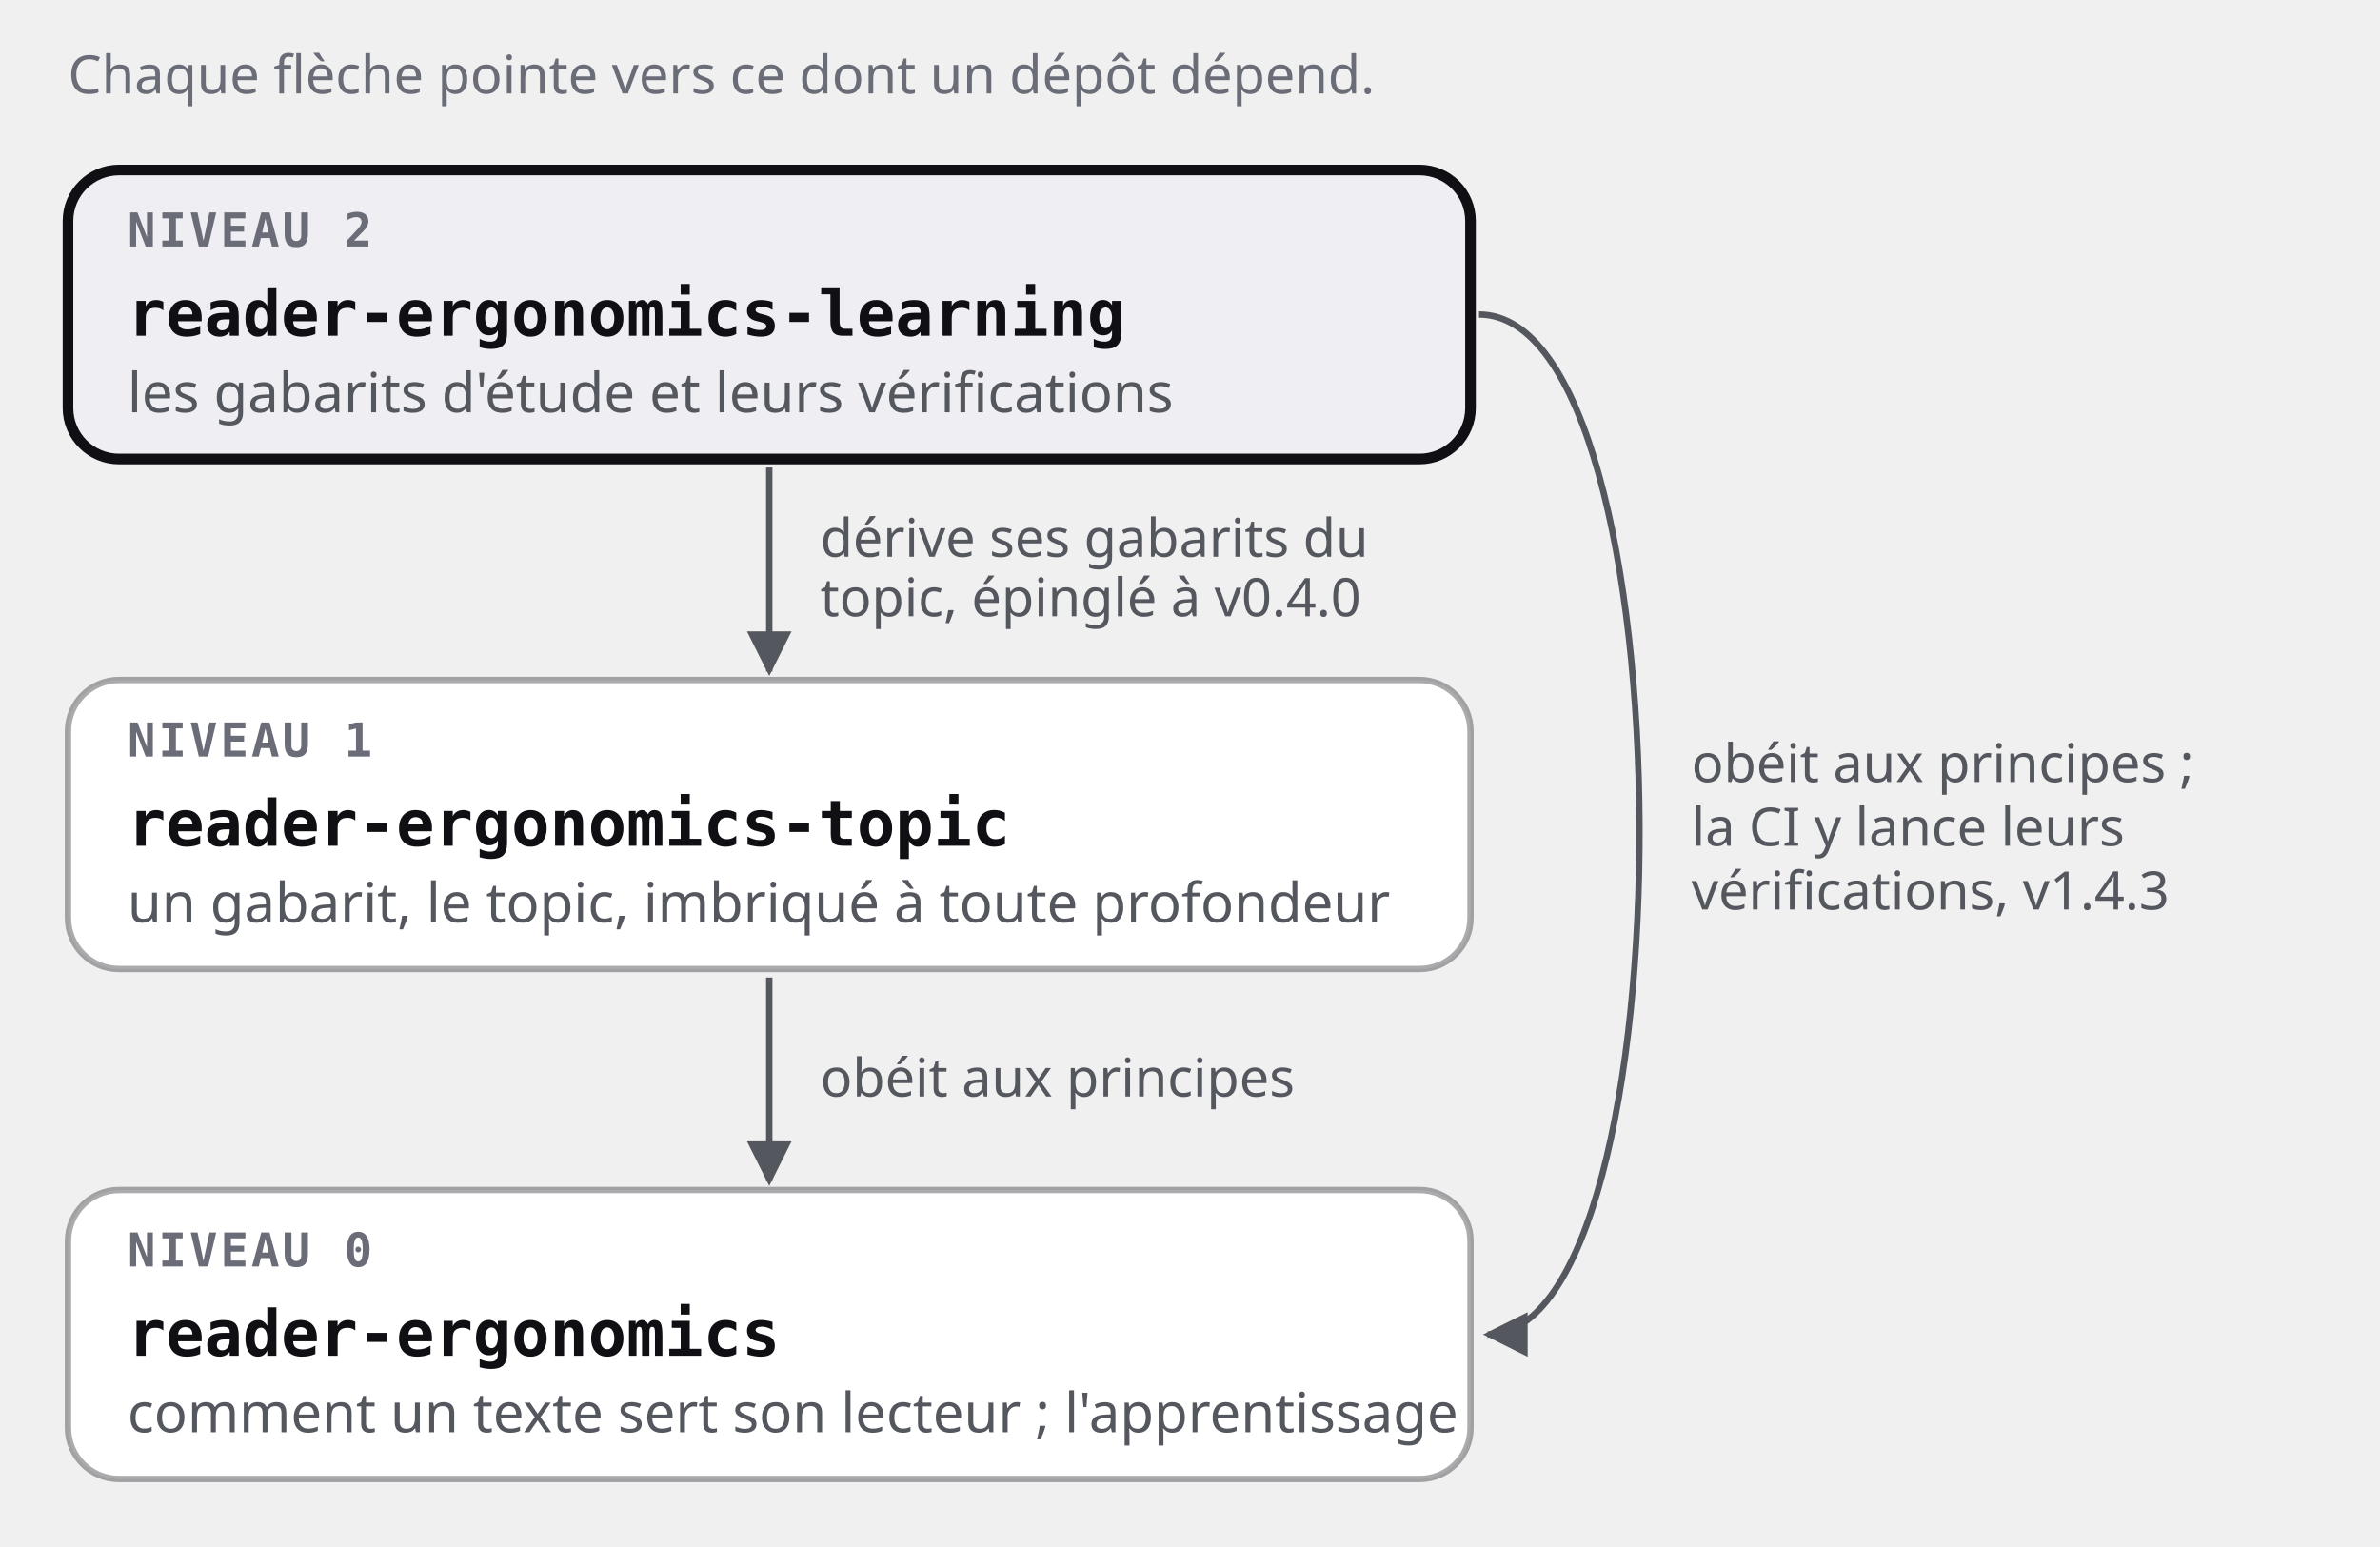
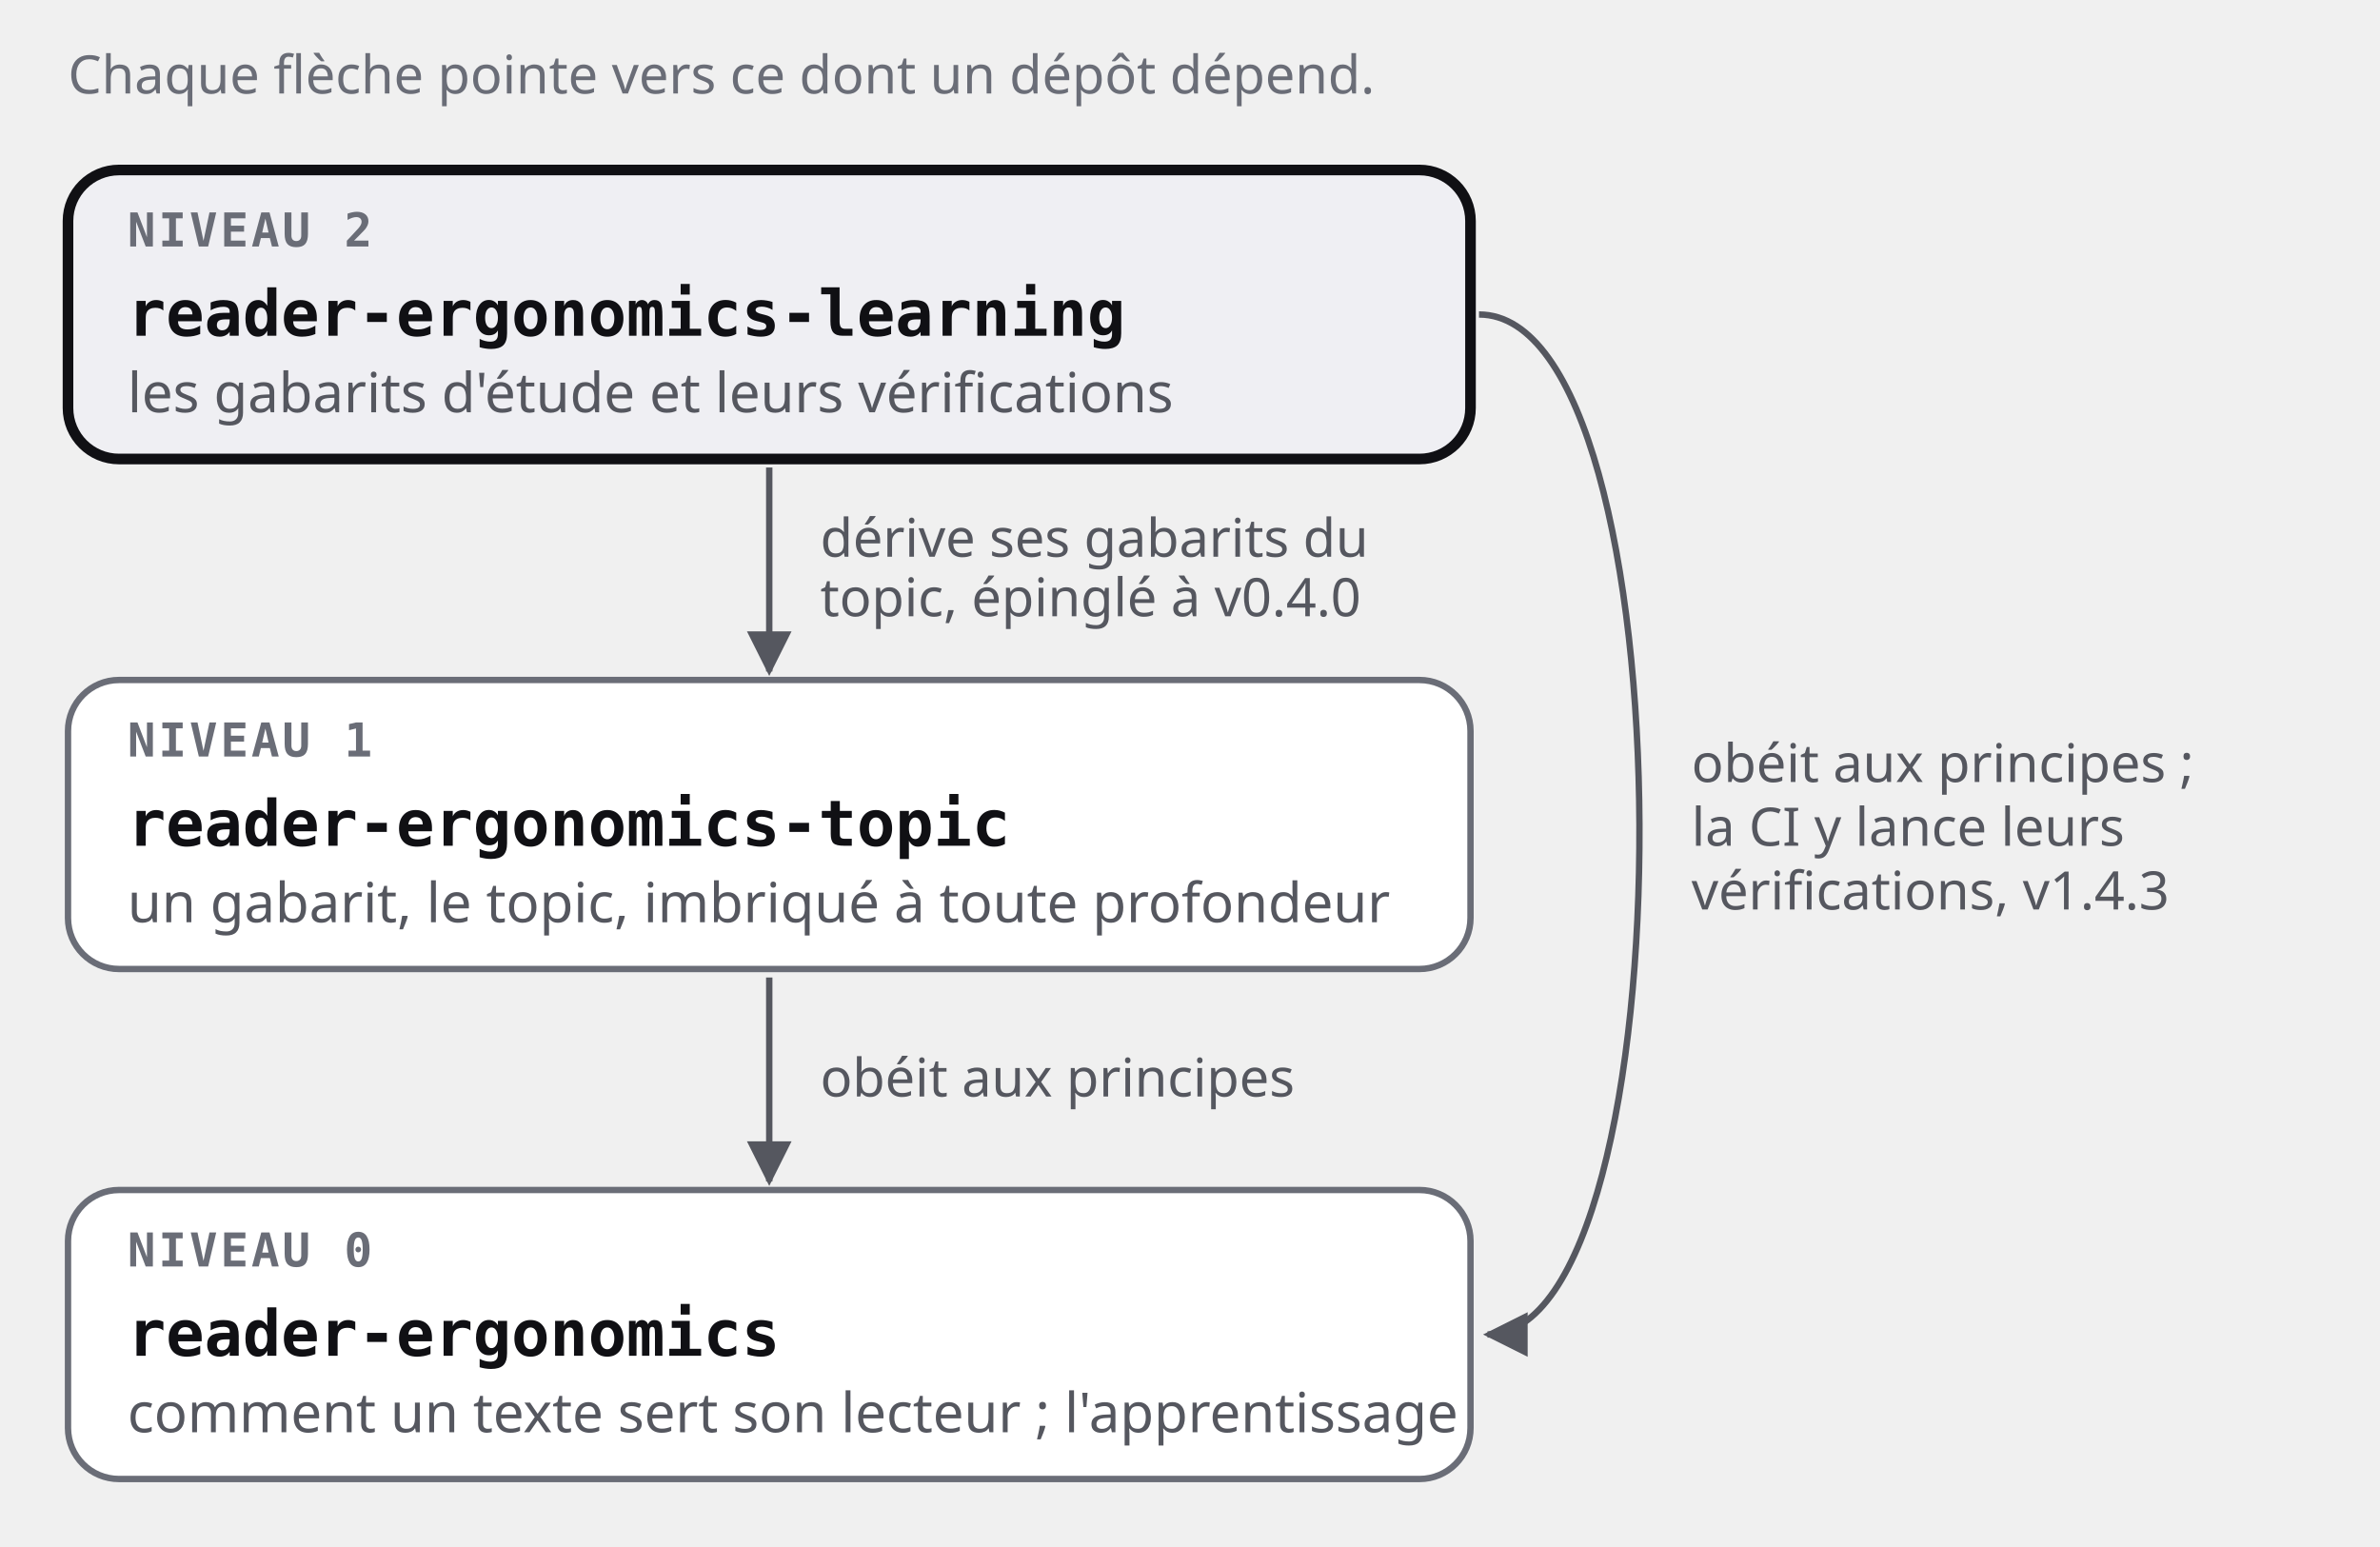
<svg xmlns="http://www.w3.org/2000/svg" viewBox="0 0 560 364" role="img" aria-labelledby="t d">
  <style>
-   .box { fill: #FFFFFF; stroke: #10101459; stroke-width: 1.5; }
+   .box { fill: #FFFFFF; stroke: #6A6D77; stroke-width: 1.5; }
  .this { fill: #EFEFF3; stroke: #101014; stroke-width: 2.5; }
  .tag { font: 600 11px 'JetBrains Mono', ui-monospace, monospace; fill: #6A6D77; letter-spacing: 0.06em; }
  .name { font: 600 15px 'JetBrains Mono', ui-monospace, monospace; fill: #101014; }
  .text { font: 400 13px Archivo, system-ui, sans-serif; fill: #55575F; }
  .edge { font: 400 12.5px Archivo, system-ui, sans-serif; fill: #55575F; }
  .legend { font: 400 12.5px Archivo, system-ui, sans-serif; fill: #6A6D77; }
  .arrow { stroke: #55575F; stroke-width: 1.5; fill: none; marker-end: url(#tip); }
  #tip path { fill: #55575F; }
  @media (prefers-color-scheme: dark) {
-     .box { fill: #1A1A20; stroke: #F7F7F966; }
+     .box { fill: #1A1A20; stroke: #9A9CA4; }
    .this { fill: #26262E; stroke: #F7F7F9; }
    .name { fill: #F7F7F9; }
    .tag, .legend { fill: #9A9CA4; }
    .text, .edge { fill: #B8BAC2; }
    .arrow { stroke: #B8BAC2; }
    #tip path { fill: #B8BAC2; }
  }
</style>
  <defs>
    <marker id="tip" viewBox="0 0 10 10" refX="9" refY="5" markerWidth="7" markerHeight="7" orient="auto">
      <path d="M0,0 L10,5 L0,10 z" />
    </marker>
  </defs>
  <text class="legend" x="16" y="22">Chaque flèche pointe vers ce dont un dépôt dépend.</text>
  <rect class="this" x="16" y="40" width="330" height="68" rx="12" />
  <text class="tag" x="30" y="58">NIVEAU 2</text>
  <text class="name" x="30" y="79">reader-ergonomics-learning</text>
  <text class="text" x="30" y="97">les gabarits d'étude et leurs vérifications</text>
  <rect class="box" x="16" y="160" width="330" height="68" rx="12" />
  <text class="tag" x="30" y="178">NIVEAU 1</text>
  <text class="name" x="30" y="199">reader-ergonomics-topic</text>
  <text class="text" x="30" y="217">un gabarit, le topic, imbriqué à toute profondeur</text>
  <rect class="box" x="16" y="280" width="330" height="68" rx="12" />
  <text class="tag" x="30" y="298">NIVEAU 0</text>
  <text class="name" x="30" y="319">reader-ergonomics</text>
  <text class="text" x="30" y="337">comment un texte sert son lecteur ; l'apprentissage</text>
  <path class="arrow" d="M181.0,110 L181.0,158" />
  <text class="edge" x="193.0" y="131.0">dérive ses gabarits du</text>
  <text class="edge" x="193.0" y="145.0">topic, épinglé à v0.4.0</text>
  <path class="arrow" d="M181.0,230 L181.0,278" />
  <text class="edge" x="193.0" y="258.0">obéit aux principes</text>
  <path class="arrow" d="M348,74.0 C398,74.0 398,314.0 350,314.0" />
  <text class="edge" x="398" y="184.0">obéit aux principes ;</text>
  <text class="edge" x="398" y="199.0">la CI y lance leurs</text>
  <text class="edge" x="398" y="214.0">vérifications, v1.4.3</text>
</svg>
